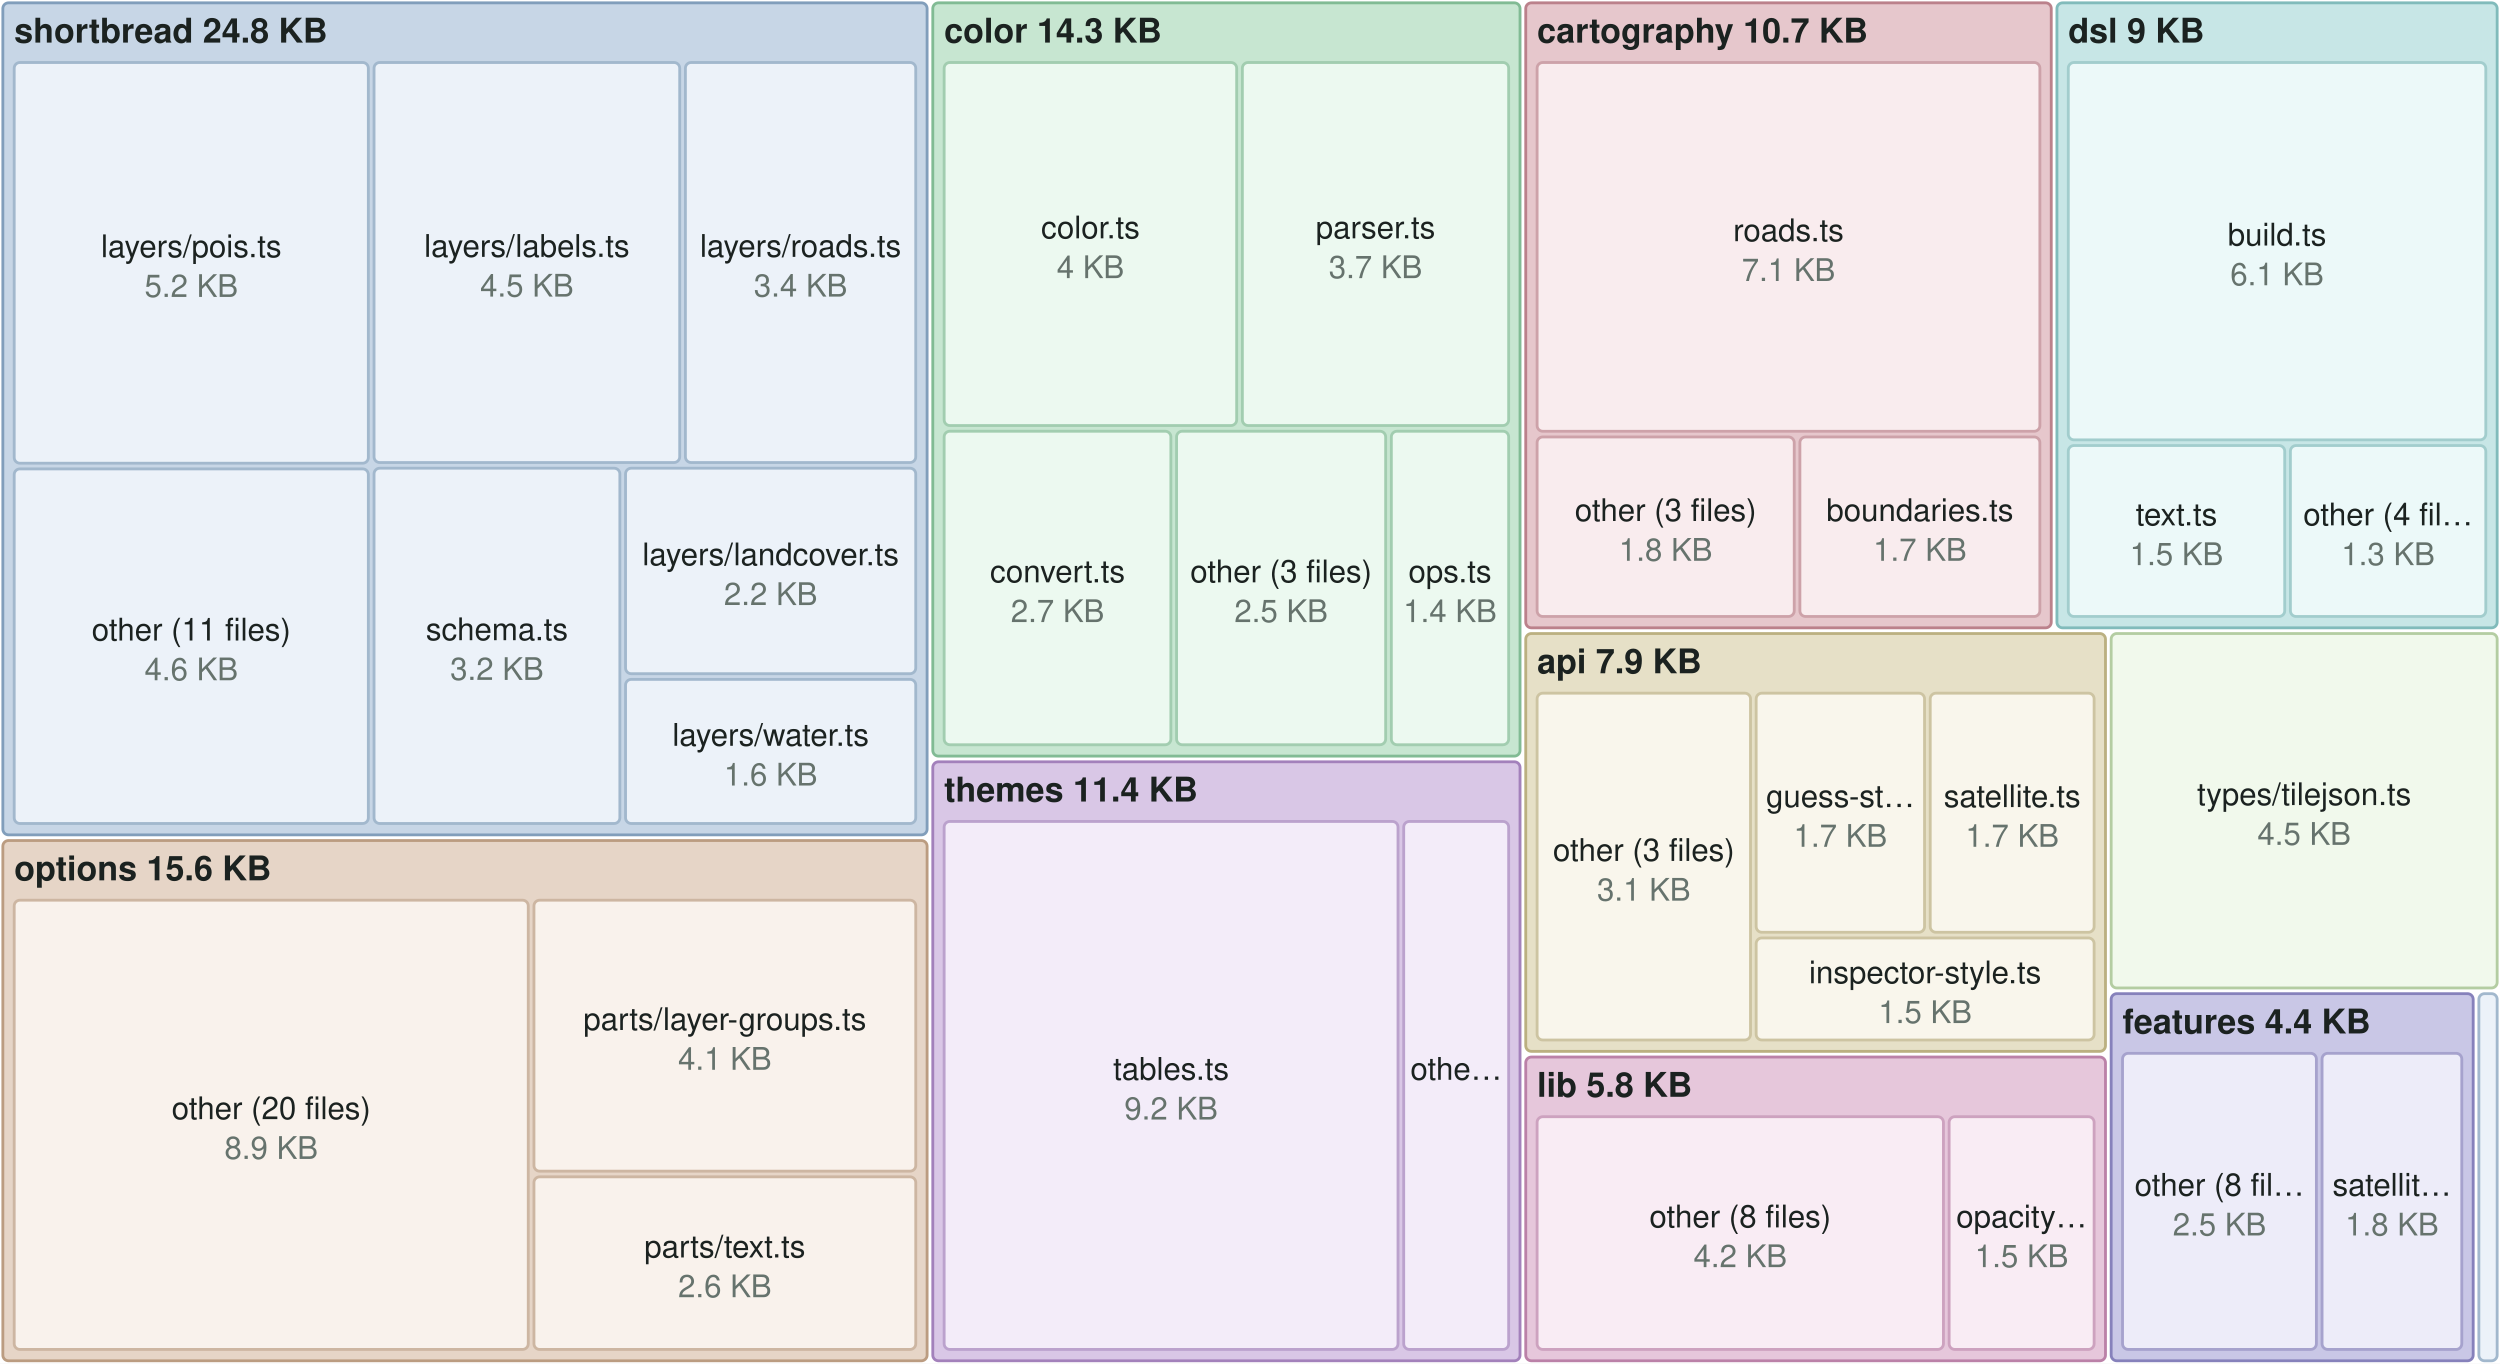
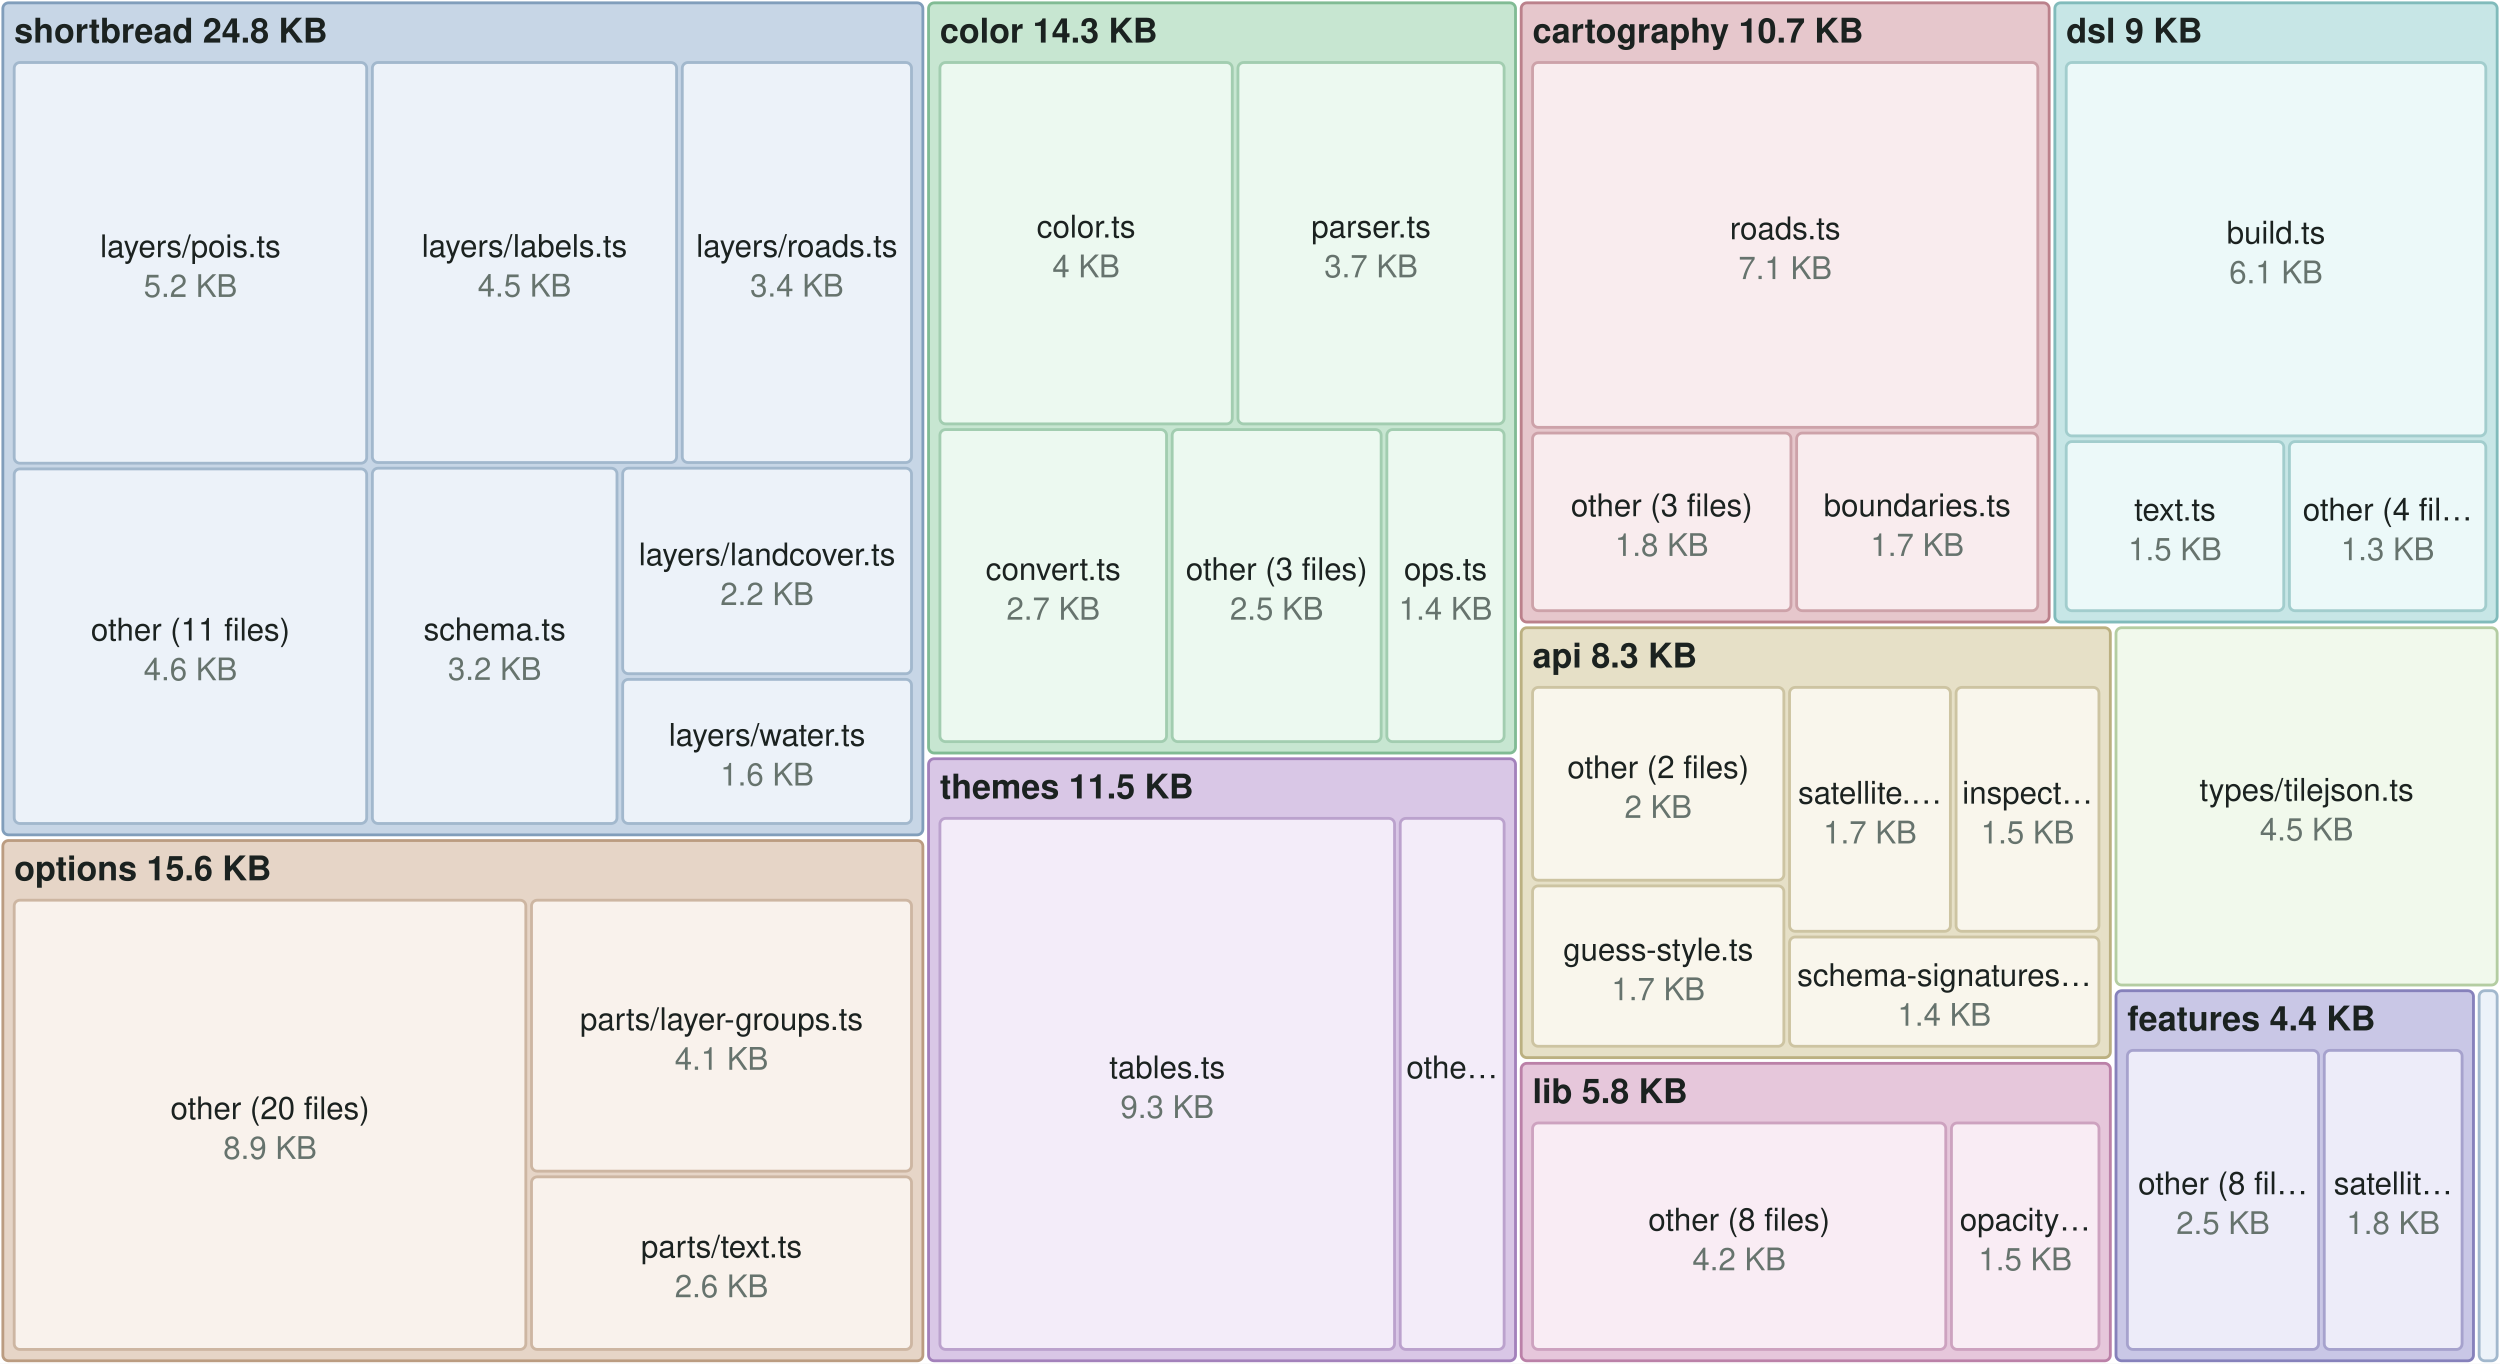
<svg xmlns="http://www.w3.org/2000/svg" width="880" height="480" viewBox="0 0 880 480">
  <style>
	.background { fill: #ffffff; }
	text { font-family: Helvetica, Arial, 'Liberation Sans', sans-serif; }
	.group-label { fill: #1b2220; font-weight: 600; font-size: 12px; }
	.leaf-label { fill: #1b2220; font-size: 11px; text-anchor: middle; }
	.leaf-size { fill: #66736d; font-size: 11px; text-anchor: middle; }
	.group-box, .leaf-box { stroke-width: 1; }
	.leaf:hover .leaf-box { stroke-width: 2; }
	.c0 .group-box { fill: hsl(210 38% 84%); stroke: hsl(210 30% 62%); }
	.c0 .leaf-box { fill: hsl(210 50% 95%); stroke: hsl(210 30% 72%); }
	.c1 .group-box { fill: hsl(28 38% 84%); stroke: hsl(28 30% 62%); }
	.c1 .leaf-box { fill: hsl(28 50% 95%); stroke: hsl(28 30% 72%); }
	.c2 .group-box { fill: hsl(140 38% 84%); stroke: hsl(140 30% 62%); }
	.c2 .leaf-box { fill: hsl(140 50% 95%); stroke: hsl(140 30% 72%); }
	.c3 .group-box { fill: hsl(275 38% 84%); stroke: hsl(275 30% 62%); }
	.c3 .leaf-box { fill: hsl(275 50% 95%); stroke: hsl(275 30% 72%); }
	.c4 .group-box { fill: hsl(350 38% 84%); stroke: hsl(350 30% 62%); }
	.c4 .leaf-box { fill: hsl(350 50% 95%); stroke: hsl(350 30% 72%); }
	.c5 .group-box { fill: hsl(180 38% 84%); stroke: hsl(180 30% 62%); }
	.c5 .leaf-box { fill: hsl(180 50% 95%); stroke: hsl(180 30% 72%); }
	.c6 .group-box { fill: hsl(48 38% 84%); stroke: hsl(48 30% 62%); }
	.c6 .leaf-box { fill: hsl(48 50% 95%); stroke: hsl(48 30% 72%); }
	.c7 .group-box { fill: hsl(320 38% 84%); stroke: hsl(320 30% 62%); }
	.c7 .leaf-box { fill: hsl(320 50% 95%); stroke: hsl(320 30% 72%); }
	.c8 .group-box { fill: hsl(95 38% 84%); stroke: hsl(95 30% 62%); }
	.c8 .leaf-box { fill: hsl(95 50% 95%); stroke: hsl(95 30% 72%); }
	.c9 .group-box { fill: hsl(245 38% 84%); stroke: hsl(245 30% 62%); }
	.c9 .leaf-box { fill: hsl(245 50% 95%); stroke: hsl(245 30% 72%); }
	@media (prefers-color-scheme: dark) {
		.background { fill: #0d1117; }
		.group-label, .leaf-label { fill: #e6edf3; }
		.leaf-size { fill: #8b949e; }
		.c0 .group-box { fill: hsl(210 22% 22%); stroke: hsl(210 20% 38%); }
		.c0 .leaf-box { fill: hsl(210 25% 14%); stroke: hsl(210 20% 32%); }
		.c1 .group-box { fill: hsl(28 22% 22%); stroke: hsl(28 20% 38%); }
		.c1 .leaf-box { fill: hsl(28 25% 14%); stroke: hsl(28 20% 32%); }
		.c2 .group-box { fill: hsl(140 22% 22%); stroke: hsl(140 20% 38%); }
		.c2 .leaf-box { fill: hsl(140 25% 14%); stroke: hsl(140 20% 32%); }
		.c3 .group-box { fill: hsl(275 22% 22%); stroke: hsl(275 20% 38%); }
		.c3 .leaf-box { fill: hsl(275 25% 14%); stroke: hsl(275 20% 32%); }
		.c4 .group-box { fill: hsl(350 22% 22%); stroke: hsl(350 20% 38%); }
		.c4 .leaf-box { fill: hsl(350 25% 14%); stroke: hsl(350 20% 32%); }
		.c5 .group-box { fill: hsl(180 22% 22%); stroke: hsl(180 20% 38%); }
		.c5 .leaf-box { fill: hsl(180 25% 14%); stroke: hsl(180 20% 32%); }
		.c6 .group-box { fill: hsl(48 22% 22%); stroke: hsl(48 20% 38%); }
		.c6 .leaf-box { fill: hsl(48 25% 14%); stroke: hsl(48 20% 32%); }
		.c7 .group-box { fill: hsl(320 22% 22%); stroke: hsl(320 20% 38%); }
		.c7 .leaf-box { fill: hsl(320 25% 14%); stroke: hsl(320 20% 32%); }
		.c8 .group-box { fill: hsl(95 22% 22%); stroke: hsl(95 20% 38%); }
		.c8 .leaf-box { fill: hsl(95 25% 14%); stroke: hsl(95 20% 32%); }
		.c9 .group-box { fill: hsl(245 22% 22%); stroke: hsl(245 20% 38%); }
		.c9 .leaf-box { fill: hsl(245 25% 14%); stroke: hsl(245 20% 32%); }
	}
</style>
  <rect class="background" width="880" height="480" />
  <g class="group c0">
-     <rect class="group-box" x="1" y="1" width="325.34" height="292.87" rx="2" />
+     <rect class="group-box" x="1" y="1" width="323.85" height="292.87" rx="2" />
    <text class="group-label" x="5" y="15" textLength="108.71" lengthAdjust="spacingAndGlyphs">shortbread 24.8 KB</text>
  </g>
  <g class="leaf c0">
-     <rect class="leaf-box" x="5" y="22" width="124.66" height="141.05" rx="2" />
-     <text class="leaf-label" x="67.33" y="90.53" textLength="64.19" lengthAdjust="spacingAndGlyphs">layers/pois.ts</text>
-     <text class="leaf-size" x="67.33" y="104.53" textLength="33.02" lengthAdjust="spacingAndGlyphs">5.2 KB</text>
-   </g>
-   <g class="leaf c0">
-     <rect class="leaf-box" x="5" y="165.05" width="124.66" height="124.82" rx="2" />
-     <text class="leaf-label" x="67.33" y="225.46" textLength="70.3" lengthAdjust="spacingAndGlyphs">other (11 files)</text>
-     <text class="leaf-size" x="67.33" y="239.46" textLength="33.02" lengthAdjust="spacingAndGlyphs">4.6 KB</text>
-   </g>
-   <g class="leaf c0">
-     <rect class="leaf-box" x="131.66" y="22" width="107.6" height="140.81" rx="2" />
-     <text class="leaf-label" x="185.46" y="90.41" textLength="72.74" lengthAdjust="spacingAndGlyphs">layers/labels.ts</text>
-     <text class="leaf-size" x="185.46" y="104.41" textLength="33.02" lengthAdjust="spacingAndGlyphs">4.5 KB</text>
-   </g>
-   <g class="leaf c0">
-     <rect class="leaf-box" x="241.26" y="22" width="81.08" height="140.81" rx="2" />
-     <text class="leaf-label" x="281.8" y="90.41" textLength="71.52" lengthAdjust="spacingAndGlyphs">layers/roads.ts</text>
-     <text class="leaf-size" x="281.8" y="104.41" textLength="33.02" lengthAdjust="spacingAndGlyphs">3.4 KB</text>
-   </g>
-   <g class="leaf c0">
-     <rect class="leaf-box" x="131.66" y="164.81" width="86.53" height="125.06" rx="2" />
-     <text class="leaf-label" x="174.92" y="225.34" textLength="50.13" lengthAdjust="spacingAndGlyphs">schema.ts</text>
-     <text class="leaf-size" x="174.92" y="239.34" textLength="33.02" lengthAdjust="spacingAndGlyphs">3.2 KB</text>
-   </g>
-   <g class="leaf c0">
-     <rect class="leaf-box" x="220.19" y="164.81" width="102.15" height="72.33" rx="2" />
-     <text class="leaf-label" x="271.27" y="198.98" textLength="91.7" lengthAdjust="spacingAndGlyphs">layers/landcover.ts</text>
-     <text class="leaf-size" x="271.27" y="212.98" textLength="33.02" lengthAdjust="spacingAndGlyphs">2.2 KB</text>
-   </g>
-   <g class="leaf c0">
-     <rect class="leaf-box" x="220.19" y="239.14" width="102.15" height="50.73" rx="2" />
-     <text class="leaf-label" x="271.27" y="262.51" textLength="70.91" lengthAdjust="spacingAndGlyphs">layers/water.ts</text>
-     <text class="leaf-size" x="271.27" y="276.51" textLength="33.02" lengthAdjust="spacingAndGlyphs">1.6 KB</text>
+     <rect class="leaf-box" x="5" y="22" width="124.07" height="141.05" rx="2" />
+     <text class="leaf-label" x="67.03" y="90.53" textLength="64.19" lengthAdjust="spacingAndGlyphs">layers/pois.ts</text>
+     <text class="leaf-size" x="67.03" y="104.53" textLength="33.02" lengthAdjust="spacingAndGlyphs">5.2 KB</text>
+   </g>
+   <g class="leaf c0">
+     <rect class="leaf-box" x="5" y="165.05" width="124.07" height="124.82" rx="2" />
+     <text class="leaf-label" x="67.03" y="225.46" textLength="70.3" lengthAdjust="spacingAndGlyphs">other (11 files)</text>
+     <text class="leaf-size" x="67.03" y="239.46" textLength="33.02" lengthAdjust="spacingAndGlyphs">4.6 KB</text>
+   </g>
+   <g class="leaf c0">
+     <rect class="leaf-box" x="131.07" y="22" width="107.09" height="140.81" rx="2" />
+     <text class="leaf-label" x="184.61" y="90.41" textLength="72.74" lengthAdjust="spacingAndGlyphs">layers/labels.ts</text>
+     <text class="leaf-size" x="184.61" y="104.41" textLength="33.02" lengthAdjust="spacingAndGlyphs">4.5 KB</text>
+   </g>
+   <g class="leaf c0">
+     <rect class="leaf-box" x="240.16" y="22" width="80.69" height="140.81" rx="2" />
+     <text class="leaf-label" x="280.5" y="90.41" textLength="71.52" lengthAdjust="spacingAndGlyphs">layers/roads.ts</text>
+     <text class="leaf-size" x="280.5" y="104.41" textLength="33.02" lengthAdjust="spacingAndGlyphs">3.4 KB</text>
+   </g>
+   <g class="leaf c0">
+     <rect class="leaf-box" x="131.07" y="164.81" width="86.11" height="125.06" rx="2" />
+     <text class="leaf-label" x="174.12" y="225.34" textLength="50.13" lengthAdjust="spacingAndGlyphs">schema.ts</text>
+     <text class="leaf-size" x="174.12" y="239.34" textLength="33.02" lengthAdjust="spacingAndGlyphs">3.2 KB</text>
+   </g>
+   <g class="leaf c0">
+     <rect class="leaf-box" x="219.18" y="164.81" width="101.67" height="72.33" rx="2" />
+     <text class="leaf-label" x="270.01" y="198.98" textLength="91.7" lengthAdjust="spacingAndGlyphs">layers/landcover.ts</text>
+     <text class="leaf-size" x="270.01" y="212.98" textLength="33.02" lengthAdjust="spacingAndGlyphs">2.2 KB</text>
+   </g>
+   <g class="leaf c0">
+     <rect class="leaf-box" x="219.18" y="239.14" width="101.67" height="50.73" rx="2" />
+     <text class="leaf-label" x="270.01" y="262.51" textLength="70.91" lengthAdjust="spacingAndGlyphs">layers/water.ts</text>
+     <text class="leaf-size" x="270.01" y="276.51" textLength="33.02" lengthAdjust="spacingAndGlyphs">1.6 KB</text>
  </g>
  <g class="group c1">
-     <rect class="group-box" x="1" y="295.87" width="325.34" height="183.13" rx="2" />
+     <rect class="group-box" x="1" y="295.87" width="323.85" height="183.13" rx="2" />
    <text class="group-label" x="5" y="309.87" textLength="89.36" lengthAdjust="spacingAndGlyphs">options 15.6 KB</text>
  </g>
  <g class="leaf c1">
-     <rect class="leaf-box" x="5" y="316.87" width="180.95" height="158.13" rx="2" />
-     <text class="leaf-label" x="95.47" y="393.94" textLength="70.3" lengthAdjust="spacingAndGlyphs">other (20 files)</text>
-     <text class="leaf-size" x="95.47" y="407.94" textLength="33.02" lengthAdjust="spacingAndGlyphs">8.9 KB</text>
+     <rect class="leaf-box" x="5" y="316.87" width="180.09" height="158.13" rx="2" />
+     <text class="leaf-label" x="95.05" y="393.94" textLength="70.3" lengthAdjust="spacingAndGlyphs">other (20 files)</text>
+     <text class="leaf-size" x="95.05" y="407.94" textLength="33.02" lengthAdjust="spacingAndGlyphs">8.9 KB</text>
  </g>
  <g class="leaf c1">
-     <rect class="leaf-box" x="187.95" y="316.87" width="134.4" height="95.38" rx="2" />
-     <text class="leaf-label" x="255.14" y="362.56" textLength="100.25" lengthAdjust="spacingAndGlyphs">parts/layer-groups.ts</text>
-     <text class="leaf-size" x="255.14" y="376.56" textLength="33.02" lengthAdjust="spacingAndGlyphs">4.1 KB</text>
+     <rect class="leaf-box" x="187.09" y="316.87" width="133.76" height="95.38" rx="2" />
+     <text class="leaf-label" x="253.97" y="362.56" textLength="100.25" lengthAdjust="spacingAndGlyphs">parts/layer-groups.ts</text>
+     <text class="leaf-size" x="253.97" y="376.56" textLength="33.02" lengthAdjust="spacingAndGlyphs">4.1 KB</text>
  </g>
  <g class="leaf c1">
-     <rect class="leaf-box" x="187.95" y="414.25" width="134.4" height="60.75" rx="2" />
-     <text class="leaf-label" x="255.14" y="442.62" textLength="56.86" lengthAdjust="spacingAndGlyphs">parts/text.ts</text>
-     <text class="leaf-size" x="255.14" y="456.62" textLength="33.02" lengthAdjust="spacingAndGlyphs">2.6 KB</text>
+     <rect class="leaf-box" x="187.09" y="414.25" width="133.76" height="60.75" rx="2" />
+     <text class="leaf-label" x="253.97" y="442.62" textLength="56.86" lengthAdjust="spacingAndGlyphs">parts/text.ts</text>
+     <text class="leaf-size" x="253.97" y="456.62" textLength="33.02" lengthAdjust="spacingAndGlyphs">2.6 KB</text>
  </g>
  <g class="group c2">
-     <rect class="group-box" x="328.34" y="1" width="206.71" height="265.15" rx="2" />
-     <text class="group-label" x="332.34" y="15" textLength="75.37" lengthAdjust="spacingAndGlyphs">color 14.3 KB</text>
-   </g>
-   <g class="leaf c2">
-     <rect class="leaf-box" x="332.34" y="22" width="102.97" height="127.79" rx="2" />
-     <text class="leaf-label" x="383.83" y="83.9" textLength="35.45" lengthAdjust="spacingAndGlyphs">color.ts</text>
-     <text class="leaf-size" x="383.83" y="97.9" textLength="23.85" lengthAdjust="spacingAndGlyphs">4 KB</text>
-   </g>
-   <g class="leaf c2">
-     <rect class="leaf-box" x="437.31" y="22" width="93.74" height="127.79" rx="2" />
-     <text class="leaf-label" x="484.18" y="83.9" textLength="42.79" lengthAdjust="spacingAndGlyphs">parser.ts</text>
-     <text class="leaf-size" x="484.18" y="97.9" textLength="33.02" lengthAdjust="spacingAndGlyphs">3.7 KB</text>
-   </g>
-   <g class="leaf c2">
-     <rect class="leaf-box" x="332.34" y="151.79" width="79.81" height="110.36" rx="2" />
-     <text class="leaf-label" x="372.25" y="204.97" textLength="47.69" lengthAdjust="spacingAndGlyphs">convert.ts</text>
-     <text class="leaf-size" x="372.25" y="218.97" textLength="33.02" lengthAdjust="spacingAndGlyphs">2.7 KB</text>
-   </g>
-   <g class="leaf c2">
-     <rect class="leaf-box" x="414.15" y="151.79" width="73.6" height="110.36" rx="2" />
-     <text class="leaf-label" x="450.95" y="204.97" textLength="64.19" lengthAdjust="spacingAndGlyphs">other (3 files)</text>
-     <text class="leaf-size" x="450.95" y="218.97" textLength="33.02" lengthAdjust="spacingAndGlyphs">2.5 KB</text>
-   </g>
-   <g class="leaf c2">
-     <rect class="leaf-box" x="489.75" y="151.79" width="41.3" height="110.36" rx="2" />
-     <text class="leaf-label" x="510.4" y="204.97" textLength="29.35" lengthAdjust="spacingAndGlyphs">ops.ts</text>
-     <text class="leaf-size" x="510.4" y="218.97" textLength="33.02" lengthAdjust="spacingAndGlyphs">1.4 KB</text>
+     <rect class="group-box" x="326.85" y="1" width="206.61" height="264.07" rx="2" />
+     <text class="group-label" x="330.85" y="15" textLength="75.37" lengthAdjust="spacingAndGlyphs">color 14.3 KB</text>
+   </g>
+   <g class="leaf c2">
+     <rect class="leaf-box" x="330.85" y="22" width="102.91" height="127.21" rx="2" />
+     <text class="leaf-label" x="382.3" y="83.61" textLength="35.45" lengthAdjust="spacingAndGlyphs">color.ts</text>
+     <text class="leaf-size" x="382.3" y="97.61" textLength="23.85" lengthAdjust="spacingAndGlyphs">4 KB</text>
+   </g>
+   <g class="leaf c2">
+     <rect class="leaf-box" x="435.76" y="22" width="93.69" height="127.21" rx="2" />
+     <text class="leaf-label" x="482.61" y="83.61" textLength="42.79" lengthAdjust="spacingAndGlyphs">parser.ts</text>
+     <text class="leaf-size" x="482.61" y="97.61" textLength="33.02" lengthAdjust="spacingAndGlyphs">3.7 KB</text>
+   </g>
+   <g class="leaf c2">
+     <rect class="leaf-box" x="330.85" y="151.21" width="79.77" height="109.85" rx="2" />
+     <text class="leaf-label" x="370.73" y="204.14" textLength="47.69" lengthAdjust="spacingAndGlyphs">convert.ts</text>
+     <text class="leaf-size" x="370.73" y="218.14" textLength="33.02" lengthAdjust="spacingAndGlyphs">2.7 KB</text>
+   </g>
+   <g class="leaf c2">
+     <rect class="leaf-box" x="412.61" y="151.21" width="73.56" height="109.85" rx="2" />
+     <text class="leaf-label" x="449.39" y="204.14" textLength="64.19" lengthAdjust="spacingAndGlyphs">other (3 files)</text>
+     <text class="leaf-size" x="449.39" y="218.14" textLength="33.02" lengthAdjust="spacingAndGlyphs">2.5 KB</text>
+   </g>
+   <g class="leaf c2">
+     <rect class="leaf-box" x="488.17" y="151.21" width="41.28" height="109.85" rx="2" />
+     <text class="leaf-label" x="508.82" y="204.14" textLength="29.35" lengthAdjust="spacingAndGlyphs">ops.ts</text>
+     <text class="leaf-size" x="508.82" y="218.14" textLength="33.02" lengthAdjust="spacingAndGlyphs">1.4 KB</text>
  </g>
  <g class="group c3">
-     <rect class="group-box" x="328.34" y="268.15" width="206.71" height="210.85" rx="2" />
-     <text class="group-label" x="332.34" y="282.15" textLength="88.04" lengthAdjust="spacingAndGlyphs">themes 11.4 KB</text>
+     <rect class="group-box" x="326.85" y="267.07" width="206.61" height="211.93" rx="2" />
+     <text class="group-label" x="330.85" y="281.07" textLength="88.04" lengthAdjust="spacingAndGlyphs">themes 11.5 KB</text>
  </g>
  <g class="leaf c3">
-     <rect class="leaf-box" x="332.34" y="289.15" width="159.76" height="185.85" rx="2" />
-     <text class="leaf-label" x="412.22" y="380.08" textLength="40.96" lengthAdjust="spacingAndGlyphs">tables.ts</text>
-     <text class="leaf-size" x="412.22" y="394.08" textLength="33.02" lengthAdjust="spacingAndGlyphs">9.2 KB</text>
+     <rect class="leaf-box" x="330.85" y="288.07" width="160.03" height="186.93" rx="2" />
+     <text class="leaf-label" x="410.86" y="379.53" textLength="40.96" lengthAdjust="spacingAndGlyphs">tables.ts</text>
+     <text class="leaf-size" x="410.86" y="393.53" textLength="33.02" lengthAdjust="spacingAndGlyphs">9.3 KB</text>
  </g>
  <g class="leaf c3">
-     <rect class="leaf-box" x="494.1" y="289.15" width="36.95" height="185.85" rx="2" />
-     <text class="leaf-label" x="512.58" y="380.08" textLength="27.52" lengthAdjust="spacingAndGlyphs">othe…</text>
+     <rect class="leaf-box" x="492.88" y="288.07" width="36.58" height="186.93" rx="2" />
+     <text class="leaf-label" x="511.17" y="379.53" textLength="27.52" lengthAdjust="spacingAndGlyphs">othe…</text>
  </g>
  <g class="group c4">
-     <rect class="group-box" x="537.06" y="1" width="184.98" height="220" rx="2" />
-     <text class="group-label" x="541.06" y="15" textLength="115.38" lengthAdjust="spacingAndGlyphs">cartography 10.7 KB</text>
+     <rect class="group-box" x="535.46" y="1" width="185.85" height="217.96" rx="2" />
+     <text class="group-label" x="539.46" y="15" textLength="115.38" lengthAdjust="spacingAndGlyphs">cartography 10.7 KB</text>
  </g>
  <g class="leaf c4">
-     <rect class="leaf-box" x="541.06" y="22" width="176.98" height="129.81" rx="2" />
-     <text class="leaf-label" x="629.55" y="84.9" textLength="39.13" lengthAdjust="spacingAndGlyphs">roads.ts</text>
-     <text class="leaf-size" x="629.55" y="98.9" textLength="33.02" lengthAdjust="spacingAndGlyphs">7.1 KB</text>
+     <rect class="leaf-box" x="539.46" y="22" width="177.85" height="128.44" rx="2" />
+     <text class="leaf-label" x="628.38" y="84.22" textLength="39.13" lengthAdjust="spacingAndGlyphs">roads.ts</text>
+     <text class="leaf-size" x="628.38" y="98.22" textLength="33.02" lengthAdjust="spacingAndGlyphs">7.1 KB</text>
  </g>
  <g class="leaf c4">
-     <rect class="leaf-box" x="541.06" y="153.81" width="90.51" height="63.19" rx="2" />
-     <text class="leaf-label" x="586.31" y="183.4" textLength="64.19" lengthAdjust="spacingAndGlyphs">other (3 files)</text>
-     <text class="leaf-size" x="586.31" y="197.4" textLength="33.02" lengthAdjust="spacingAndGlyphs">1.8 KB</text>
+     <rect class="leaf-box" x="539.46" y="152.44" width="90.96" height="62.52" rx="2" />
+     <text class="leaf-label" x="584.93" y="181.7" textLength="64.19" lengthAdjust="spacingAndGlyphs">other (3 files)</text>
+     <text class="leaf-size" x="584.93" y="195.7" textLength="33.02" lengthAdjust="spacingAndGlyphs">1.8 KB</text>
  </g>
  <g class="leaf c4">
-     <rect class="leaf-box" x="633.56" y="153.81" width="84.47" height="63.19" rx="2" />
-     <text class="leaf-label" x="675.8" y="183.4" textLength="66.03" lengthAdjust="spacingAndGlyphs">boundaries.ts</text>
-     <text class="leaf-size" x="675.8" y="197.4" textLength="33.02" lengthAdjust="spacingAndGlyphs">1.7 KB</text>
+     <rect class="leaf-box" x="632.41" y="152.44" width="84.89" height="62.52" rx="2" />
+     <text class="leaf-label" x="674.86" y="181.7" textLength="66.03" lengthAdjust="spacingAndGlyphs">boundaries.ts</text>
+     <text class="leaf-size" x="674.86" y="195.7" textLength="33.02" lengthAdjust="spacingAndGlyphs">1.7 KB</text>
  </g>
  <g class="group c5">
-     <rect class="group-box" x="724.04" y="1" width="154.96" height="220" rx="2" />
-     <text class="group-label" x="728.04" y="15" textLength="46.69" lengthAdjust="spacingAndGlyphs">dsl 9 KB</text>
+     <rect class="group-box" x="723.31" y="1" width="155.69" height="217.96" rx="2" />
+     <text class="group-label" x="727.31" y="15" textLength="46.69" lengthAdjust="spacingAndGlyphs">dsl 9 KB</text>
  </g>
  <g class="leaf c5">
-     <rect class="leaf-box" x="728.04" y="22" width="146.96" height="132.83" rx="2" />
-     <text class="leaf-label" x="801.52" y="86.42" textLength="34.85" lengthAdjust="spacingAndGlyphs">build.ts</text>
-     <text class="leaf-size" x="801.52" y="100.42" textLength="33.02" lengthAdjust="spacingAndGlyphs">6.1 KB</text>
+     <rect class="leaf-box" x="727.31" y="22" width="147.69" height="131.44" rx="2" />
+     <text class="leaf-label" x="801.15" y="85.72" textLength="34.85" lengthAdjust="spacingAndGlyphs">build.ts</text>
+     <text class="leaf-size" x="801.15" y="99.72" textLength="33.02" lengthAdjust="spacingAndGlyphs">6.1 KB</text>
  </g>
  <g class="leaf c5">
-     <rect class="leaf-box" x="728.04" y="156.83" width="76.18" height="60.17" rx="2" />
-     <text class="leaf-label" x="766.13" y="184.92" textLength="29.35" lengthAdjust="spacingAndGlyphs">text.ts</text>
-     <text class="leaf-size" x="766.13" y="198.92" textLength="33.02" lengthAdjust="spacingAndGlyphs">1.5 KB</text>
+     <rect class="leaf-box" x="727.31" y="155.44" width="76.57" height="59.53" rx="2" />
+     <text class="leaf-label" x="765.59" y="183.2" textLength="29.35" lengthAdjust="spacingAndGlyphs">text.ts</text>
+     <text class="leaf-size" x="765.59" y="197.2" textLength="33.02" lengthAdjust="spacingAndGlyphs">1.5 KB</text>
  </g>
  <g class="leaf c5">
-     <rect class="leaf-box" x="806.22" y="156.83" width="68.78" height="60.17" rx="2" />
-     <text class="leaf-label" x="840.61" y="184.92" textLength="55.02" lengthAdjust="spacingAndGlyphs">other (4 fil…</text>
-     <text class="leaf-size" x="840.61" y="198.92" textLength="33.02" lengthAdjust="spacingAndGlyphs">1.3 KB</text>
+     <rect class="leaf-box" x="805.87" y="155.44" width="69.13" height="59.53" rx="2" />
+     <text class="leaf-label" x="840.44" y="183.2" textLength="55.02" lengthAdjust="spacingAndGlyphs">other (4 fil…</text>
+     <text class="leaf-size" x="840.44" y="197.2" textLength="33.02" lengthAdjust="spacingAndGlyphs">1.3 KB</text>
  </g>
  <g class="group c6">
-     <rect class="group-box" x="537.06" y="223" width="204.07" height="147.08" rx="2" />
-     <text class="group-label" x="541.06" y="237" textLength="56.7" lengthAdjust="spacingAndGlyphs">api 7.9 KB</text>
-   </g>
-   <g class="leaf c6">
-     <rect class="leaf-box" x="541.06" y="244" width="75.12" height="122.08" rx="2" />
-     <text class="leaf-label" x="578.61" y="303.04" textLength="64.19" lengthAdjust="spacingAndGlyphs">other (3 files)</text>
-     <text class="leaf-size" x="578.61" y="317.04" textLength="33.02" lengthAdjust="spacingAndGlyphs">3.1 KB</text>
-   </g>
-   <g class="leaf c6">
-     <rect class="leaf-box" x="618.17" y="244" width="59.27" height="84.16" rx="2" />
-     <text class="leaf-label" x="647.81" y="284.08" textLength="47.69" lengthAdjust="spacingAndGlyphs">guess-st…</text>
-     <text class="leaf-size" x="647.81" y="298.08" textLength="33.02" lengthAdjust="spacingAndGlyphs">1.7 KB</text>
-   </g>
-   <g class="leaf c6">
-     <rect class="leaf-box" x="679.44" y="244" width="57.69" height="84.16" rx="2" />
-     <text class="leaf-label" x="708.29" y="284.08" textLength="48.91" lengthAdjust="spacingAndGlyphs">satellite.ts</text>
-     <text class="leaf-size" x="708.29" y="298.08" textLength="33.02" lengthAdjust="spacingAndGlyphs">1.7 KB</text>
-   </g>
-   <g class="leaf c6">
-     <rect class="leaf-box" x="618.17" y="330.16" width="118.96" height="35.92" rx="2" />
-     <text class="leaf-label" x="677.65" y="346.12" textLength="82.52" lengthAdjust="spacingAndGlyphs">inspector-style.ts</text>
-     <text class="leaf-size" x="677.65" y="360.12" textLength="33.02" lengthAdjust="spacingAndGlyphs">1.5 KB</text>
+     <rect class="group-box" x="535.46" y="220.96" width="207.38" height="151.33" rx="2" />
+     <text class="group-label" x="539.46" y="234.96" textLength="56.7" lengthAdjust="spacingAndGlyphs">api 8.3 KB</text>
+   </g>
+   <g class="leaf c6">
+     <rect class="leaf-box" x="539.46" y="241.96" width="88.46" height="67.88" rx="2" />
+     <text class="leaf-label" x="583.69" y="273.9" textLength="64.19" lengthAdjust="spacingAndGlyphs">other (2 files)</text>
+     <text class="leaf-size" x="583.69" y="287.9" textLength="23.85" lengthAdjust="spacingAndGlyphs">2 KB</text>
+   </g>
+   <g class="leaf c6">
+     <rect class="leaf-box" x="539.46" y="311.84" width="88.46" height="56.45" rx="2" />
+     <text class="leaf-label" x="583.69" y="338.06" textLength="67.24" lengthAdjust="spacingAndGlyphs">guess-style.ts</text>
+     <text class="leaf-size" x="583.69" y="352.06" textLength="33.02" lengthAdjust="spacingAndGlyphs">1.7 KB</text>
+   </g>
+   <g class="leaf c6">
+     <rect class="leaf-box" x="629.92" y="241.96" width="56.62" height="85.86" rx="2" />
+     <text class="leaf-label" x="658.23" y="282.89" textLength="46.46" lengthAdjust="spacingAndGlyphs">satellite.…</text>
+     <text class="leaf-size" x="658.23" y="296.89" textLength="33.02" lengthAdjust="spacingAndGlyphs">1.7 KB</text>
+   </g>
+   <g class="leaf c6">
+     <rect class="leaf-box" x="688.54" y="241.96" width="50.29" height="85.86" rx="2" />
+     <text class="leaf-label" x="713.69" y="282.89" textLength="40.96" lengthAdjust="spacingAndGlyphs">inspect…</text>
+     <text class="leaf-size" x="713.69" y="296.89" textLength="33.02" lengthAdjust="spacingAndGlyphs">1.5 KB</text>
+   </g>
+   <g class="leaf c6">
+     <rect class="leaf-box" x="629.92" y="329.83" width="108.91" height="38.46" rx="2" />
+     <text class="leaf-label" x="684.38" y="347.06" textLength="99.03" lengthAdjust="spacingAndGlyphs">schema-signatures…</text>
+     <text class="leaf-size" x="684.38" y="361.06" textLength="33.02" lengthAdjust="spacingAndGlyphs">1.4 KB</text>
  </g>
  <g class="group c7">
-     <rect class="group-box" x="537.06" y="372.08" width="204.07" height="106.92" rx="2" />
-     <text class="group-label" x="541.06" y="386.08" textLength="53.36" lengthAdjust="spacingAndGlyphs">lib 5.8 KB</text>
+     <rect class="group-box" x="535.46" y="374.29" width="207.38" height="104.71" rx="2" />
+     <text class="group-label" x="539.46" y="388.29" textLength="53.36" lengthAdjust="spacingAndGlyphs">lib 5.8 KB</text>
  </g>
  <g class="leaf c7">
-     <rect class="leaf-box" x="541.06" y="393.08" width="143.03" height="81.92" rx="2" />
-     <text class="leaf-label" x="612.57" y="432.04" textLength="64.19" lengthAdjust="spacingAndGlyphs">other (8 files)</text>
-     <text class="leaf-size" x="612.57" y="446.04" textLength="33.02" lengthAdjust="spacingAndGlyphs">4.2 KB</text>
+     <rect class="leaf-box" x="539.46" y="395.29" width="145.45" height="79.71" rx="2" />
+     <text class="leaf-label" x="612.18" y="433.14" textLength="64.19" lengthAdjust="spacingAndGlyphs">other (8 files)</text>
+     <text class="leaf-size" x="612.18" y="447.14" textLength="33.02" lengthAdjust="spacingAndGlyphs">4.2 KB</text>
  </g>
  <g class="leaf c7">
-     <rect class="leaf-box" x="686.09" y="393.08" width="51.04" height="81.92" rx="2" />
-     <text class="leaf-label" x="711.61" y="432.04" textLength="40.96" lengthAdjust="spacingAndGlyphs">opacity…</text>
-     <text class="leaf-size" x="711.61" y="446.04" textLength="33.02" lengthAdjust="spacingAndGlyphs">1.5 KB</text>
+     <rect class="leaf-box" x="686.91" y="395.29" width="51.93" height="79.71" rx="2" />
+     <text class="leaf-label" x="712.87" y="433.14" textLength="40.96" lengthAdjust="spacingAndGlyphs">opacity…</text>
+     <text class="leaf-size" x="712.87" y="447.14" textLength="33.02" lengthAdjust="spacingAndGlyphs">1.5 KB</text>
  </g>
  <g class="leaf c8">
-     <rect class="leaf-box" x="743.13" y="223" width="135.87" height="124.77" rx="2" />
-     <text class="leaf-label" x="811.06" y="283.39" textLength="75.2" lengthAdjust="spacingAndGlyphs">types/tilejson.ts</text>
-     <text class="leaf-size" x="811.06" y="297.39" textLength="33.02" lengthAdjust="spacingAndGlyphs">4.5 KB</text>
+     <rect class="leaf-box" x="744.83" y="220.96" width="134.17" height="125.77" rx="2" />
+     <text class="leaf-label" x="811.92" y="281.85" textLength="75.2" lengthAdjust="spacingAndGlyphs">types/tilejson.ts</text>
+     <text class="leaf-size" x="811.92" y="295.85" textLength="33.02" lengthAdjust="spacingAndGlyphs">4.5 KB</text>
  </g>
  <g class="group c9">
-     <rect class="group-box" x="743.13" y="349.77" width="127.43" height="129.23" rx="2" />
-     <text class="group-label" x="747.13" y="363.77" textLength="86.04" lengthAdjust="spacingAndGlyphs">features 4.4 KB</text>
+     <rect class="group-box" x="744.83" y="348.73" width="125.83" height="130.27" rx="2" />
+     <text class="group-label" x="748.83" y="362.73" textLength="86.04" lengthAdjust="spacingAndGlyphs">features 4.4 KB</text>
  </g>
  <g class="leaf c9">
-     <rect class="leaf-box" x="747.13" y="370.77" width="68.24" height="104.23" rx="2" />
-     <text class="leaf-label" x="781.25" y="420.89" textLength="55.02" lengthAdjust="spacingAndGlyphs">other (8 fil…</text>
-     <text class="leaf-size" x="781.25" y="434.89" textLength="33.02" lengthAdjust="spacingAndGlyphs">2.5 KB</text>
+     <rect class="leaf-box" x="748.83" y="369.73" width="67.31" height="105.27" rx="2" />
+     <text class="leaf-label" x="782.49" y="420.37" textLength="55.02" lengthAdjust="spacingAndGlyphs">other (8 fil…</text>
+     <text class="leaf-size" x="782.49" y="434.37" textLength="33.02" lengthAdjust="spacingAndGlyphs">2.5 KB</text>
  </g>
  <g class="leaf c9">
-     <rect class="leaf-box" x="817.36" y="370.77" width="49.19" height="104.23" rx="2" />
-     <text class="leaf-label" x="841.96" y="420.89" textLength="37.29" lengthAdjust="spacingAndGlyphs">satellit…</text>
-     <text class="leaf-size" x="841.96" y="434.89" textLength="33.02" lengthAdjust="spacingAndGlyphs">1.8 KB</text>
-   </g>
-   <g class="leaf c0">
-     <rect class="leaf-box" x="872.56" y="349.77" width="6.44" height="129.23" rx="2" />
+     <rect class="leaf-box" x="818.14" y="369.73" width="48.52" height="105.27" rx="2" />
+     <text class="leaf-label" x="842.4" y="420.37" textLength="37.29" lengthAdjust="spacingAndGlyphs">satellit…</text>
+     <text class="leaf-size" x="842.4" y="434.37" textLength="33.02" lengthAdjust="spacingAndGlyphs">1.8 KB</text>
+   </g>
+   <g class="leaf c0">
+     <rect class="leaf-box" x="872.66" y="348.73" width="6.34" height="130.27" rx="2" />
  </g>
</svg>
